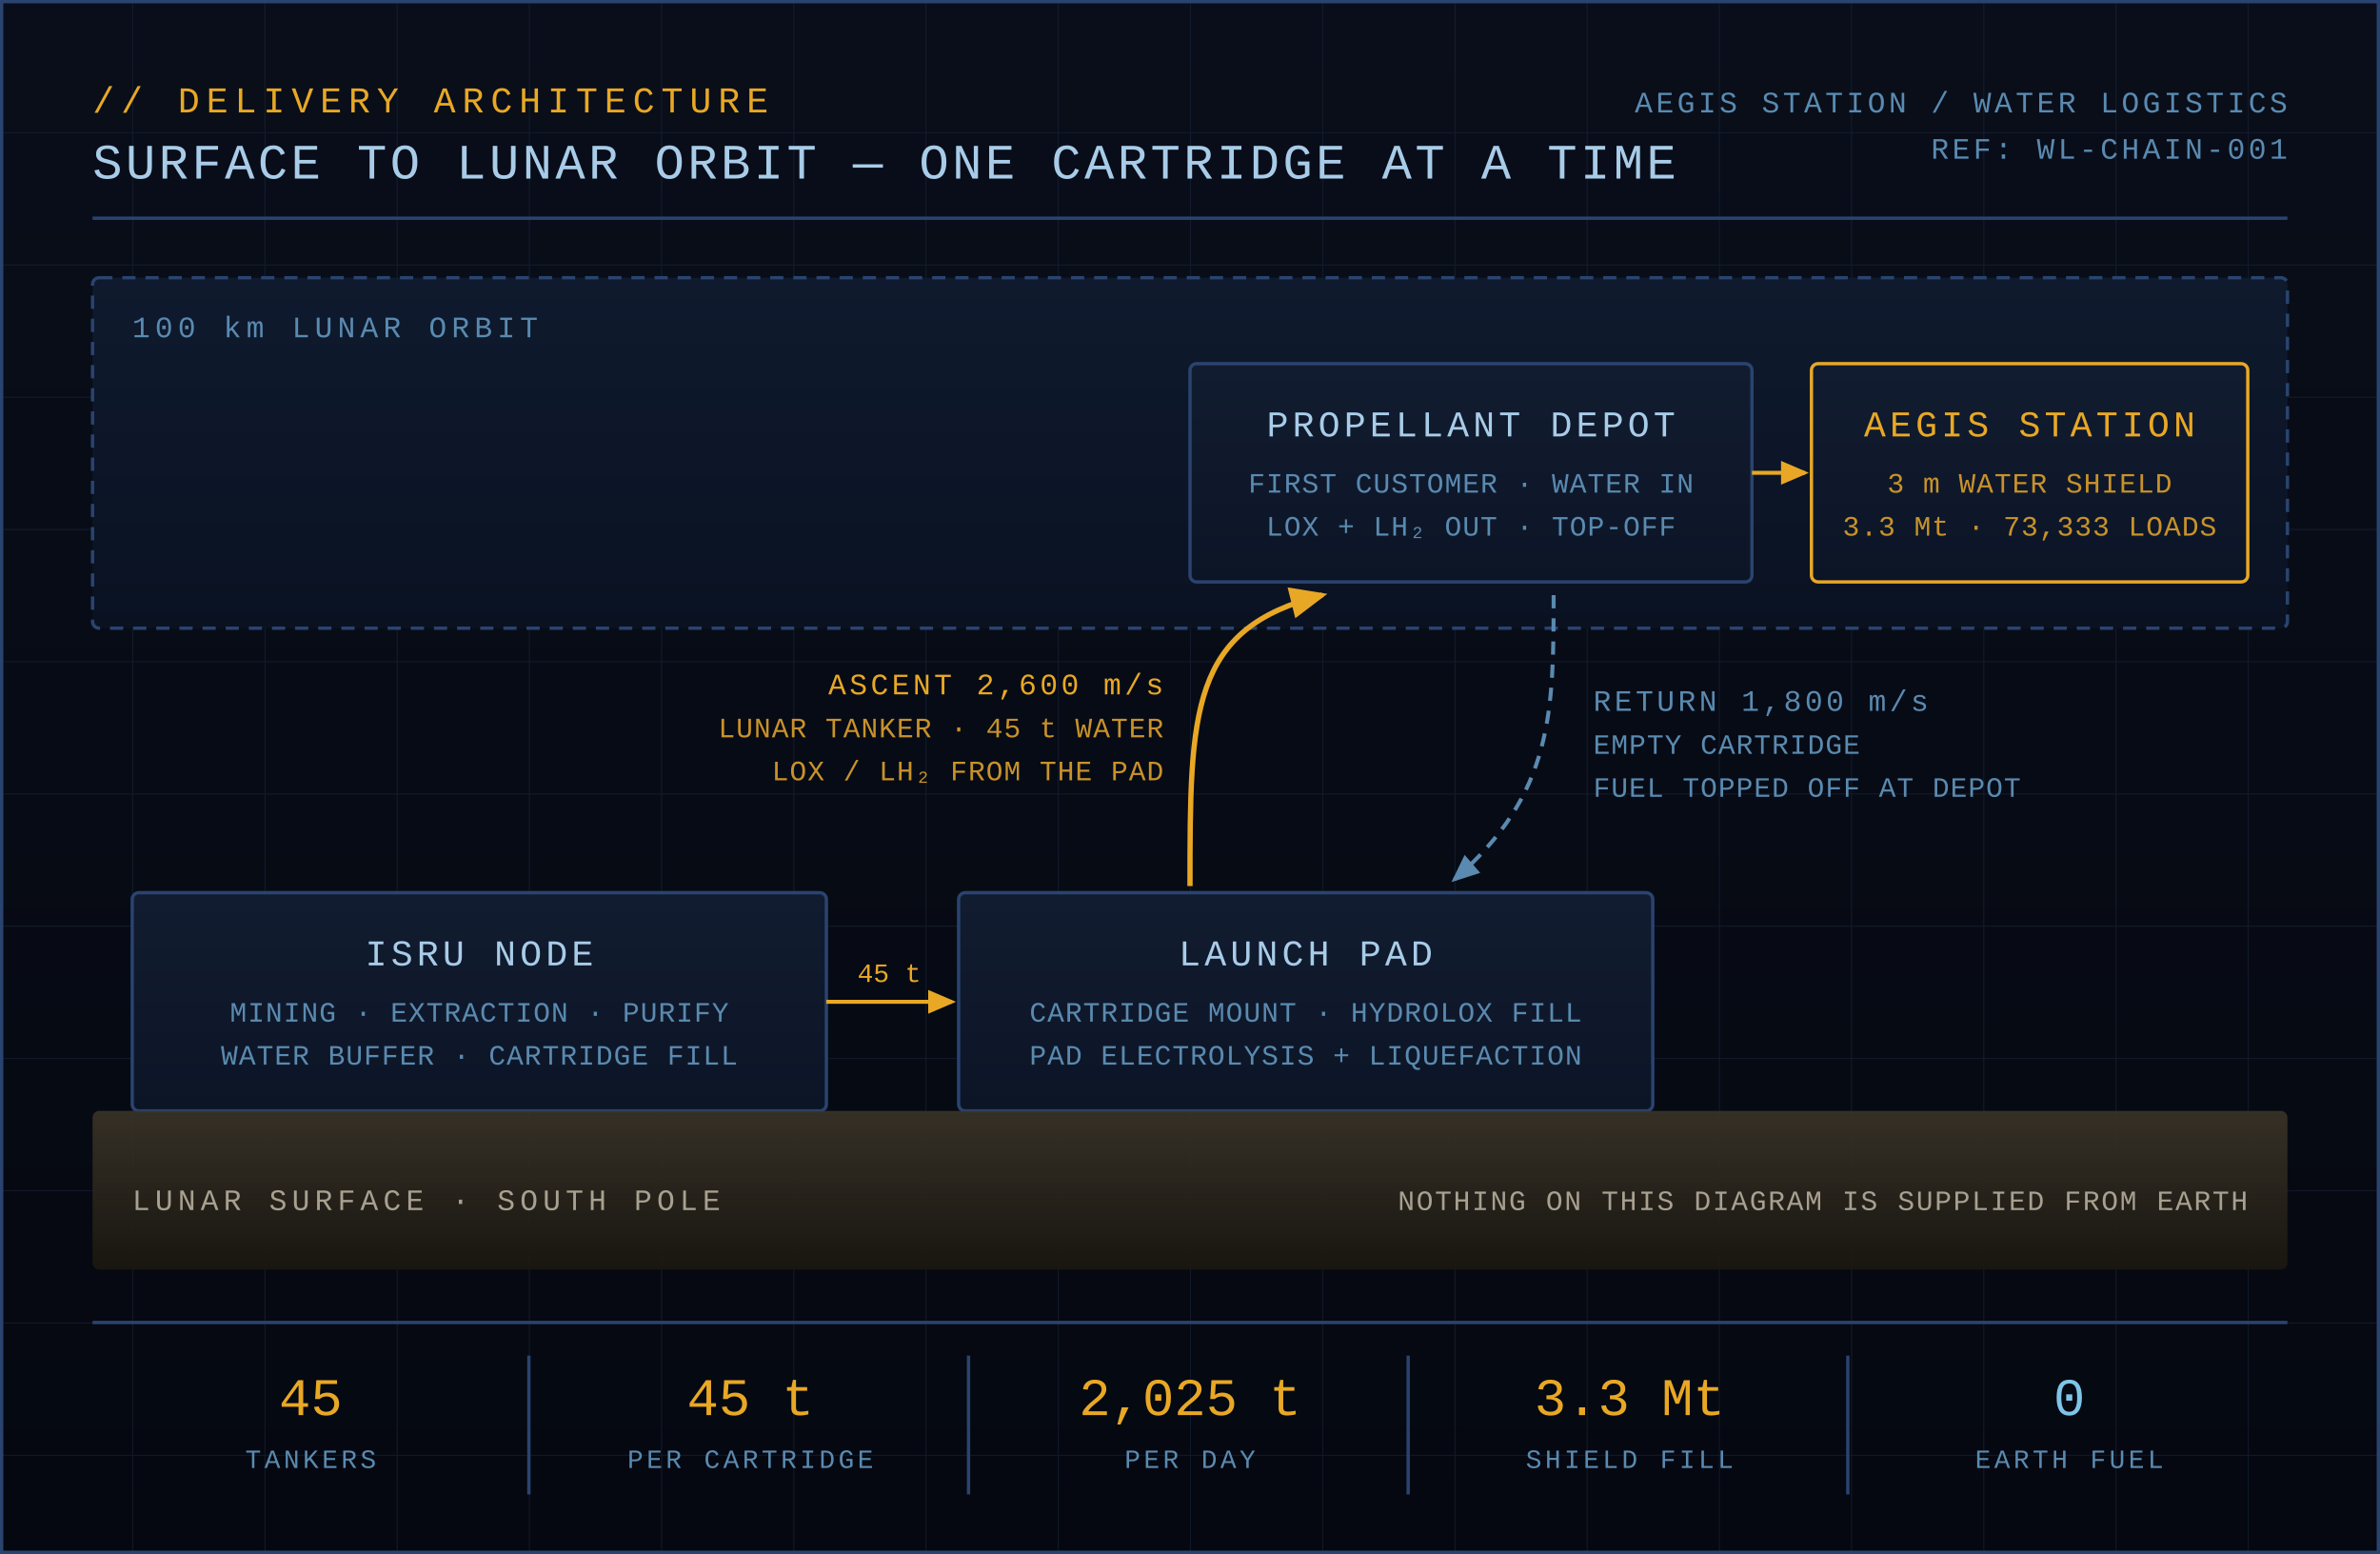
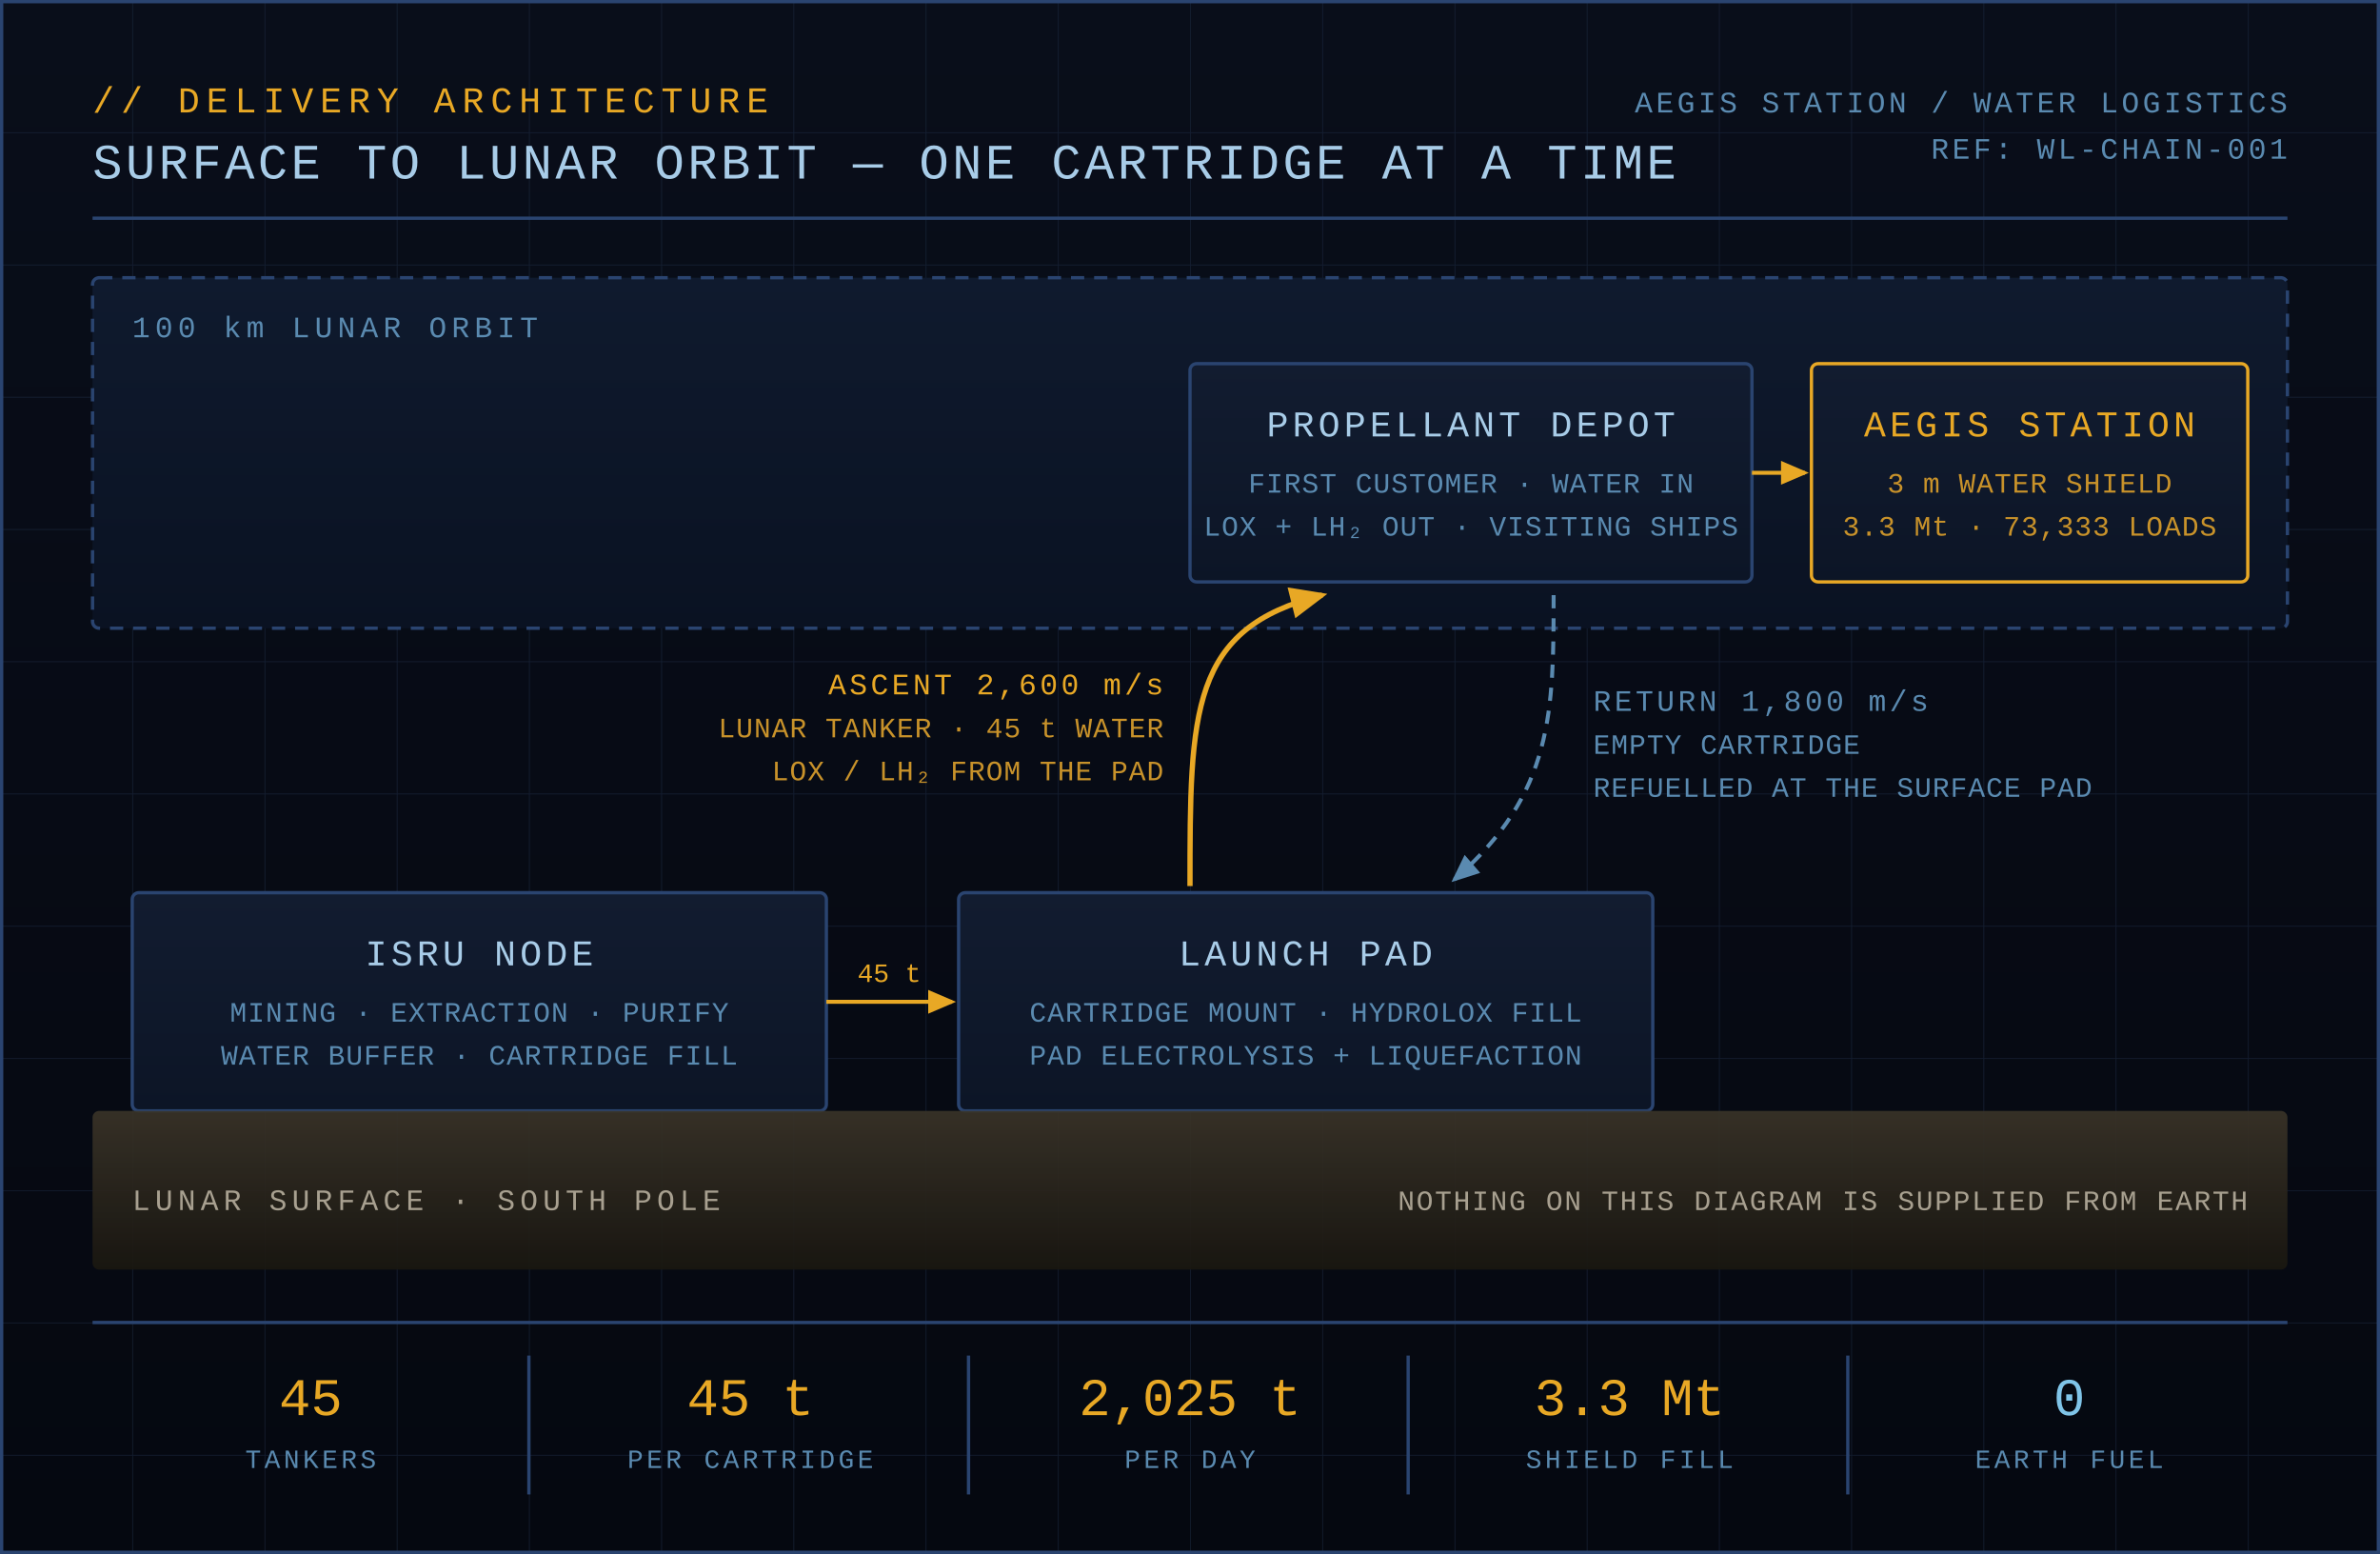
<svg xmlns="http://www.w3.org/2000/svg" viewBox="0 0 720 470" width="720" height="470" font-family="'Share Tech Mono', 'Courier New', monospace" role="img" aria-labelledby="t d">
  <defs>
    <linearGradient id="bg2" x1="0" y1="0" x2="0" y2="1">
      <stop offset="0%" stop-color="#090e1a" />
      <stop offset="100%" stop-color="#050810" />
    </linearGradient>
    <linearGradient id="box2" x1="0" y1="0" x2="0" y2="1">
      <stop offset="0%" stop-color="#121c30" />
      <stop offset="100%" stop-color="#0c1526" />
    </linearGradient>
    <linearGradient id="orbitBox" x1="0" y1="0" x2="0" y2="1">
      <stop offset="0%" stop-color="#0f1a2e" />
      <stop offset="100%" stop-color="#0a1222" />
    </linearGradient>
    <linearGradient id="ground" x1="0" y1="0" x2="0" y2="1">
      <stop offset="0%" stop-color="#3a3428" />
      <stop offset="100%" stop-color="#1a1710" />
    </linearGradient>
    <marker id="aW" markerWidth="8" markerHeight="8" refX="6" refY="4" orient="auto">
      <path d="M0,1 L7,4 L0,7 Z" fill="#e8a825" />
    </marker>
    <marker id="aD" markerWidth="8" markerHeight="8" refX="6" refY="4" orient="auto">
      <path d="M0,1 L7,4 L0,7 Z" fill="#5a8ab0" />
    </marker>
    <pattern id="grid2" width="40" height="40" patternUnits="userSpaceOnUse">
      <path d="M40 0 L0 0 0 40" fill="none" stroke="#1a2840" stroke-width="0.5" opacity="0.6" />
    </pattern>
  </defs>
  <rect width="720" height="470" fill="url(#bg2)" />
  <rect width="720" height="470" fill="url(#grid2)" />
  <rect x="0.5" y="0.5" width="719" height="469" fill="none" stroke="#2a4470" />
  <text x="28" y="34" font-size="11" fill="#e8a825" letter-spacing="2">// DELIVERY ARCHITECTURE</text>
  <text x="28" y="54" font-size="15" fill="#a8cce8" letter-spacing="1">SURFACE TO LUNAR ORBIT — ONE CARTRIDGE AT A TIME</text>
  <text x="692" y="34" font-size="9" fill="#5a8ab0" text-anchor="end" letter-spacing="1">AEGIS STATION / WATER LOGISTICS</text>
  <text x="692" y="48" font-size="9" fill="#5a8ab0" text-anchor="end" letter-spacing="1">REF: WL-CHAIN-001</text>
  <line x1="28" y1="66" x2="692" y2="66" stroke="#2a4470" />
  <rect x="28" y="84" width="664" height="106" rx="2" fill="url(#orbitBox)" stroke="#2a4470" stroke-dasharray="4 3" />
  <text x="40" y="102" font-size="9" fill="#5a8ab0" letter-spacing="1.5">100 km LUNAR ORBIT</text>
  <g stroke="#2a4470" stroke-width="1">
    <rect x="360" y="110" width="170" height="66" rx="2" fill="url(#box2)" />
    <rect x="548" y="110" width="132" height="66" rx="2" fill="url(#box2)" stroke="#e8a825" />
  </g>
  <g font-size="11" letter-spacing="1.2" text-anchor="middle" fill="#a8cce8">
    <text x="445" y="132">PROPELLANT DEPOT</text>
    <text x="614" y="132" fill="#e8a825">AEGIS STATION</text>
  </g>
  <g font-size="8.5" letter-spacing="0.3" text-anchor="middle" fill="#5a8ab0">
    <text x="445" y="149">FIRST CUSTOMER · WATER IN</text>
-     <text x="445" y="162">LOX + LH₂ OUT · TOP-OFF</text>
+     <text x="445" y="162">LOX + LH₂ OUT · VISITING SHIPS</text>
    <text x="614" y="149" fill="#c8922a">3 m WATER SHIELD</text>
    <text x="614" y="162" fill="#c8922a">3.3 Mt · 73,333 LOADS</text>
  </g>
  <line x1="530" y1="143" x2="546" y2="143" stroke="#e8a825" stroke-width="1.2" marker-end="url(#aW)" />
  <path d="M360,268 C360,215 360,190 400,180" fill="none" stroke="#e8a825" stroke-width="1.6" marker-end="url(#aW)" />
  <text x="352" y="210" font-size="9" fill="#e8a825" letter-spacing="1" text-anchor="end">ASCENT 2,600 m/s</text>
  <text x="352" y="223" font-size="8.5" fill="#c8922a" letter-spacing="0.3" text-anchor="end">LUNAR TANKER · 45 t WATER</text>
  <text x="352" y="236" font-size="8.5" fill="#c8922a" letter-spacing="0.3" text-anchor="end">LOX / LH₂ FROM THE PAD</text>
  <path d="M470,180 C470,215 470,240 440,266" fill="none" stroke="#5a8ab0" stroke-width="1.2" stroke-dasharray="4 3" marker-end="url(#aD)" />
  <text x="482" y="215" font-size="9" fill="#5a8ab0" letter-spacing="1">RETURN 1,800 m/s</text>
  <text x="482" y="228" font-size="8.5" fill="#5a8ab0" letter-spacing="0.3">EMPTY CARTRIDGE</text>
-   <text x="482" y="241" font-size="8.5" fill="#5a8ab0" letter-spacing="0.3">FUEL TOPPED OFF AT DEPOT</text>
+   <text x="482" y="241" font-size="8.5" fill="#5a8ab0" letter-spacing="0.3">REFUELLED AT THE SURFACE PAD</text>
  <g stroke="#2a4470" stroke-width="1">
    <rect x="40" y="270" width="210" height="66" rx="2" fill="url(#box2)" />
    <rect x="290" y="270" width="210" height="66" rx="2" fill="url(#box2)" />
  </g>
  <g font-size="11" letter-spacing="1.2" text-anchor="middle" fill="#a8cce8">
    <text x="145" y="292">ISRU NODE</text>
    <text x="395" y="292">LAUNCH PAD</text>
  </g>
  <g font-size="8.5" letter-spacing="0.3" text-anchor="middle" fill="#5a8ab0">
    <text x="145" y="309">MINING · EXTRACTION · PURIFY</text>
    <text x="145" y="322">WATER BUFFER · CARTRIDGE FILL</text>
    <text x="395" y="309">CARTRIDGE MOUNT · HYDROLOX FILL</text>
    <text x="395" y="322">PAD ELECTROLYSIS + LIQUEFACTION</text>
  </g>
  <line x1="250" y1="303" x2="288" y2="303" stroke="#e8a825" stroke-width="1.2" marker-end="url(#aW)" />
  <text x="269" y="297" font-size="8" fill="#e8a825" text-anchor="middle">45 t</text>
  <rect x="28" y="336" width="664" height="48" rx="2" fill="url(#ground)" opacity="0.9" />
  <text x="40" y="366" font-size="9" fill="#a8a090" letter-spacing="1.5">LUNAR SURFACE · SOUTH POLE</text>
  <text x="680" y="366" font-size="8.5" fill="#a8a090" letter-spacing="0.5" text-anchor="end">NOTHING ON THIS DIAGRAM IS SUPPLIED FROM EARTH</text>
  <line x1="28" y1="400" x2="692" y2="400" stroke="#2a4470" />
  <g text-anchor="middle">
    <text x="94" y="428" font-size="16" fill="#e8a825">45</text>
    <text x="94" y="444" font-size="8" fill="#5a8ab0" letter-spacing="1">TANKERS</text>
    <text x="227" y="428" font-size="16" fill="#e8a825">45 t</text>
    <text x="227" y="444" font-size="8" fill="#5a8ab0" letter-spacing="1">PER CARTRIDGE</text>
    <text x="360" y="428" font-size="16" fill="#e8a825">2,025 t</text>
    <text x="360" y="444" font-size="8" fill="#5a8ab0" letter-spacing="1">PER DAY</text>
    <text x="493" y="428" font-size="16" fill="#e8a825">3.3 Mt</text>
    <text x="493" y="444" font-size="8" fill="#5a8ab0" letter-spacing="1">SHIELD FILL</text>
    <text x="626" y="428" font-size="16" fill="#7fc4e8">0</text>
    <text x="626" y="444" font-size="8" fill="#5a8ab0" letter-spacing="1">EARTH FUEL</text>
  </g>
  <g stroke="#2a4470">
    <line x1="160" y1="410" x2="160" y2="452" />
    <line x1="293" y1="410" x2="293" y2="452" />
    <line x1="426" y1="410" x2="426" y2="452" />
    <line x1="559" y1="410" x2="559" y2="452" />
  </g>
</svg>
